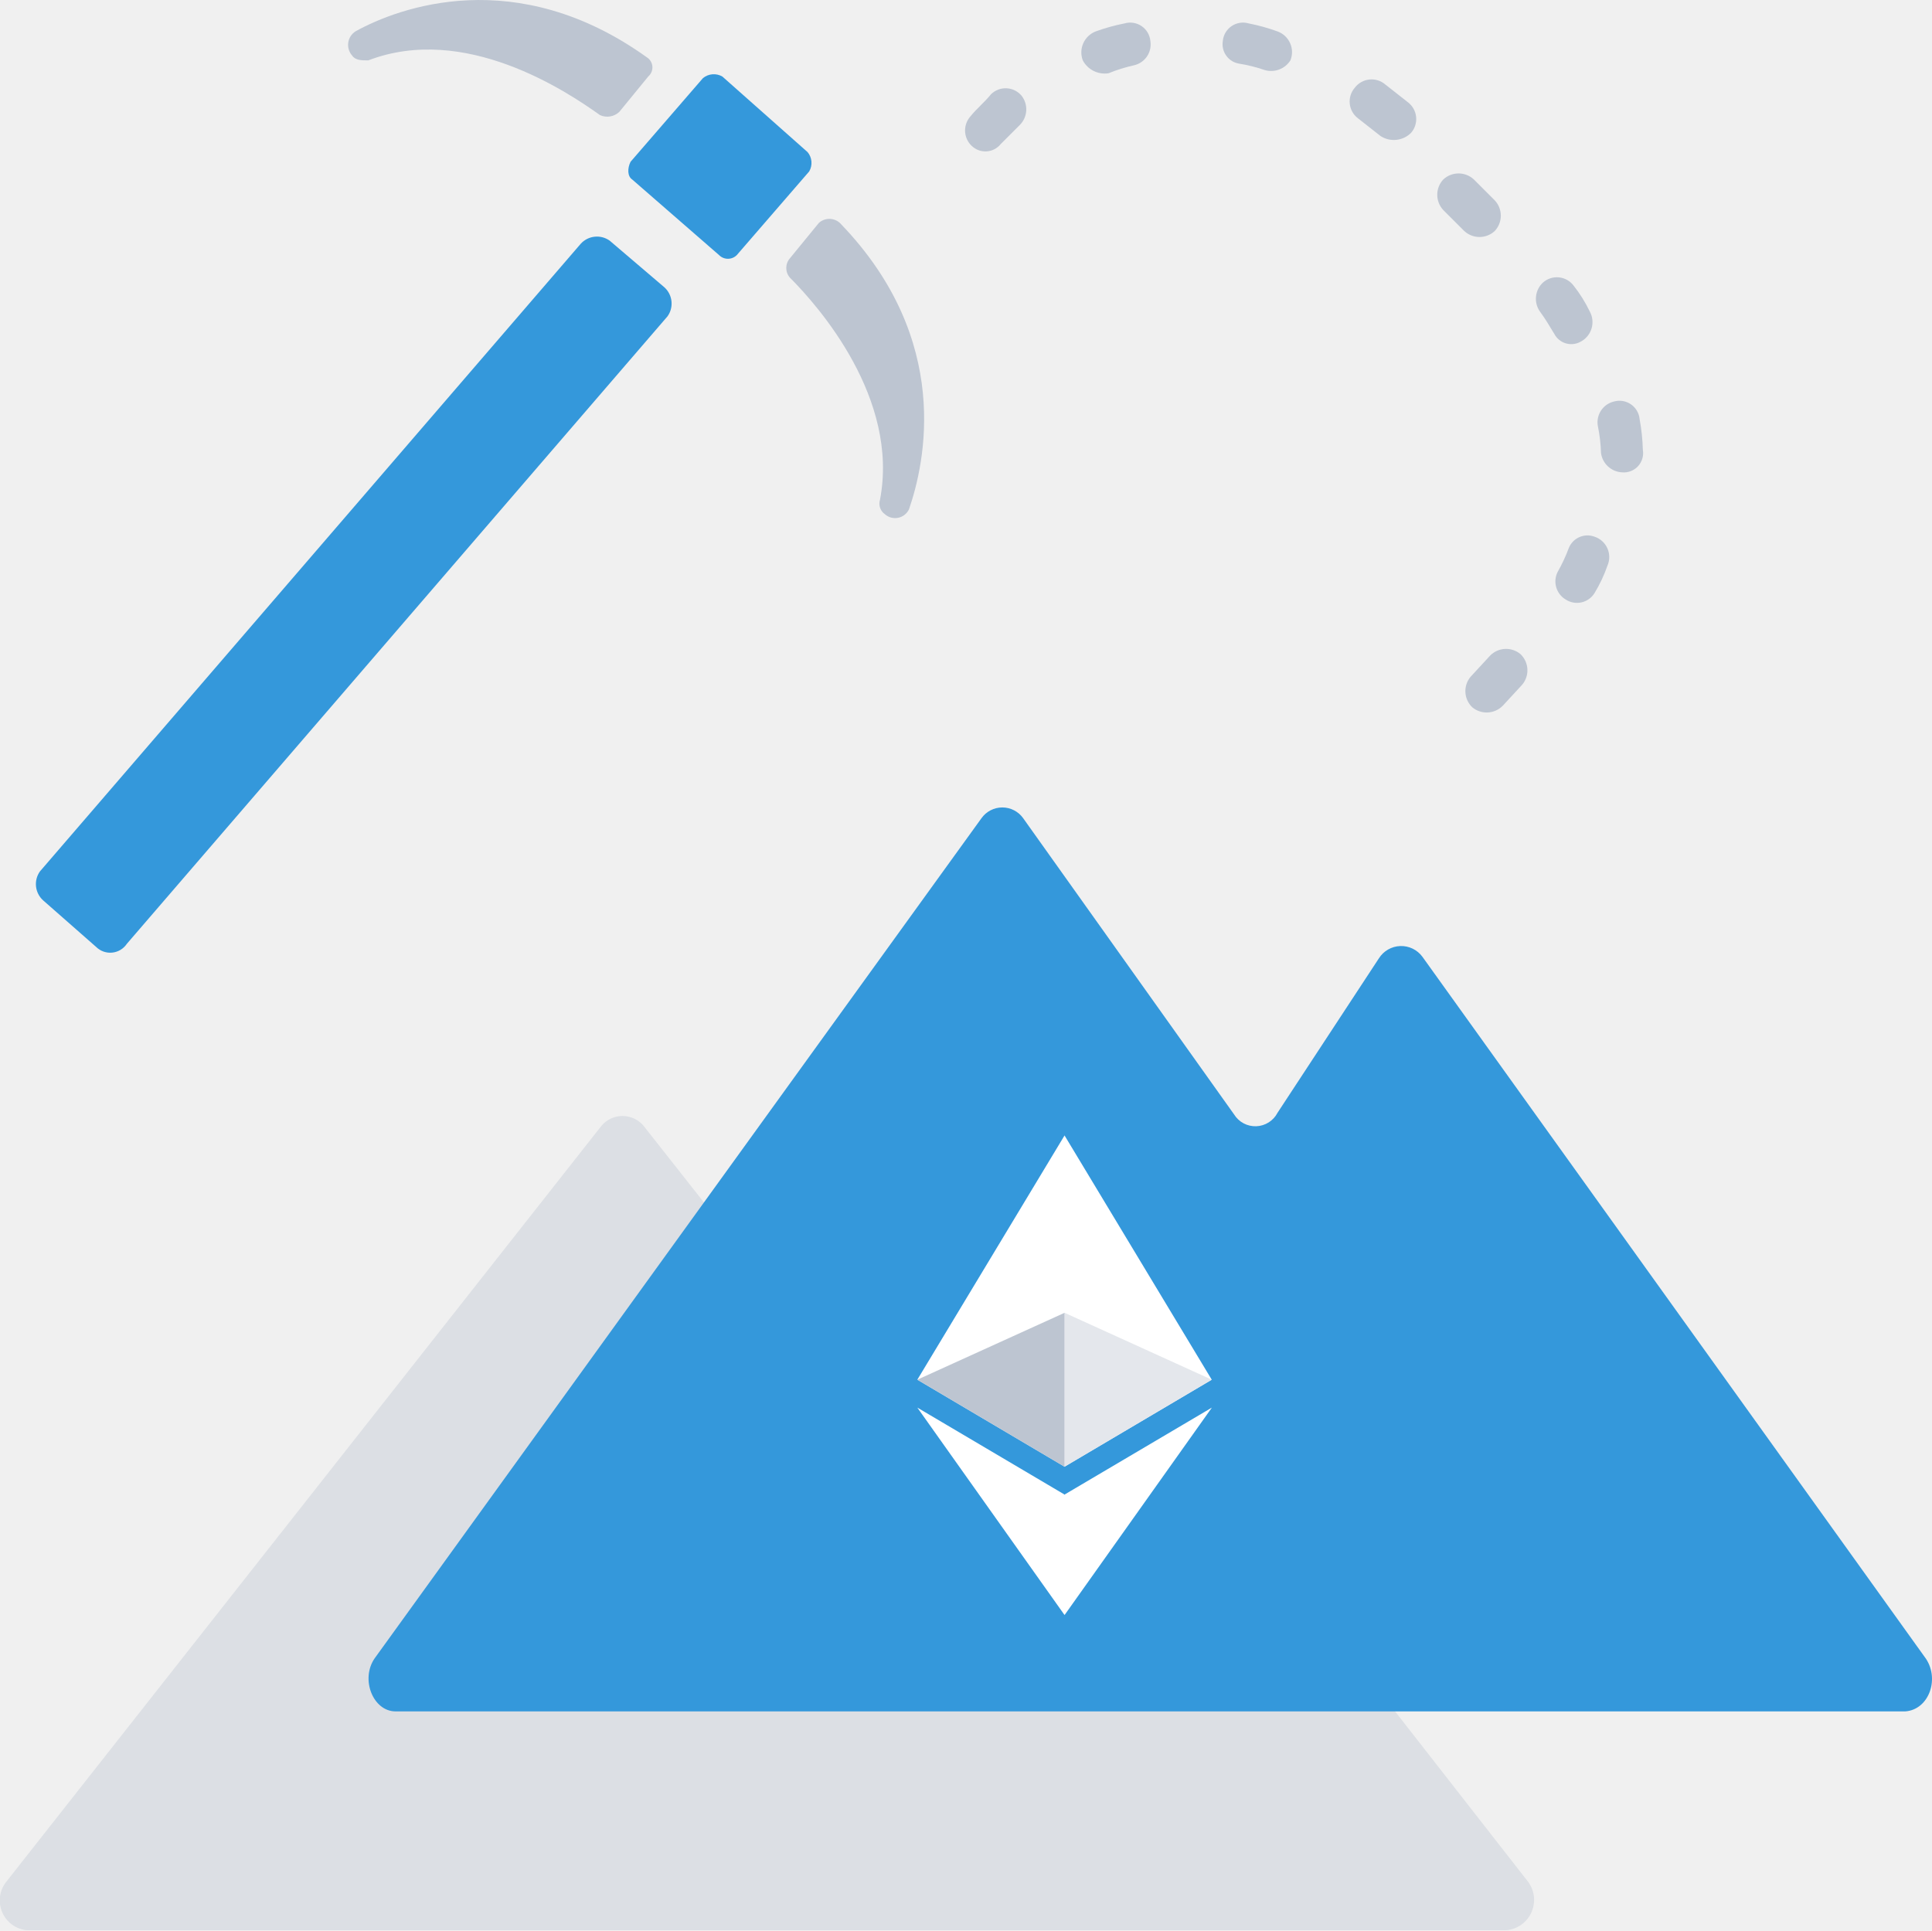
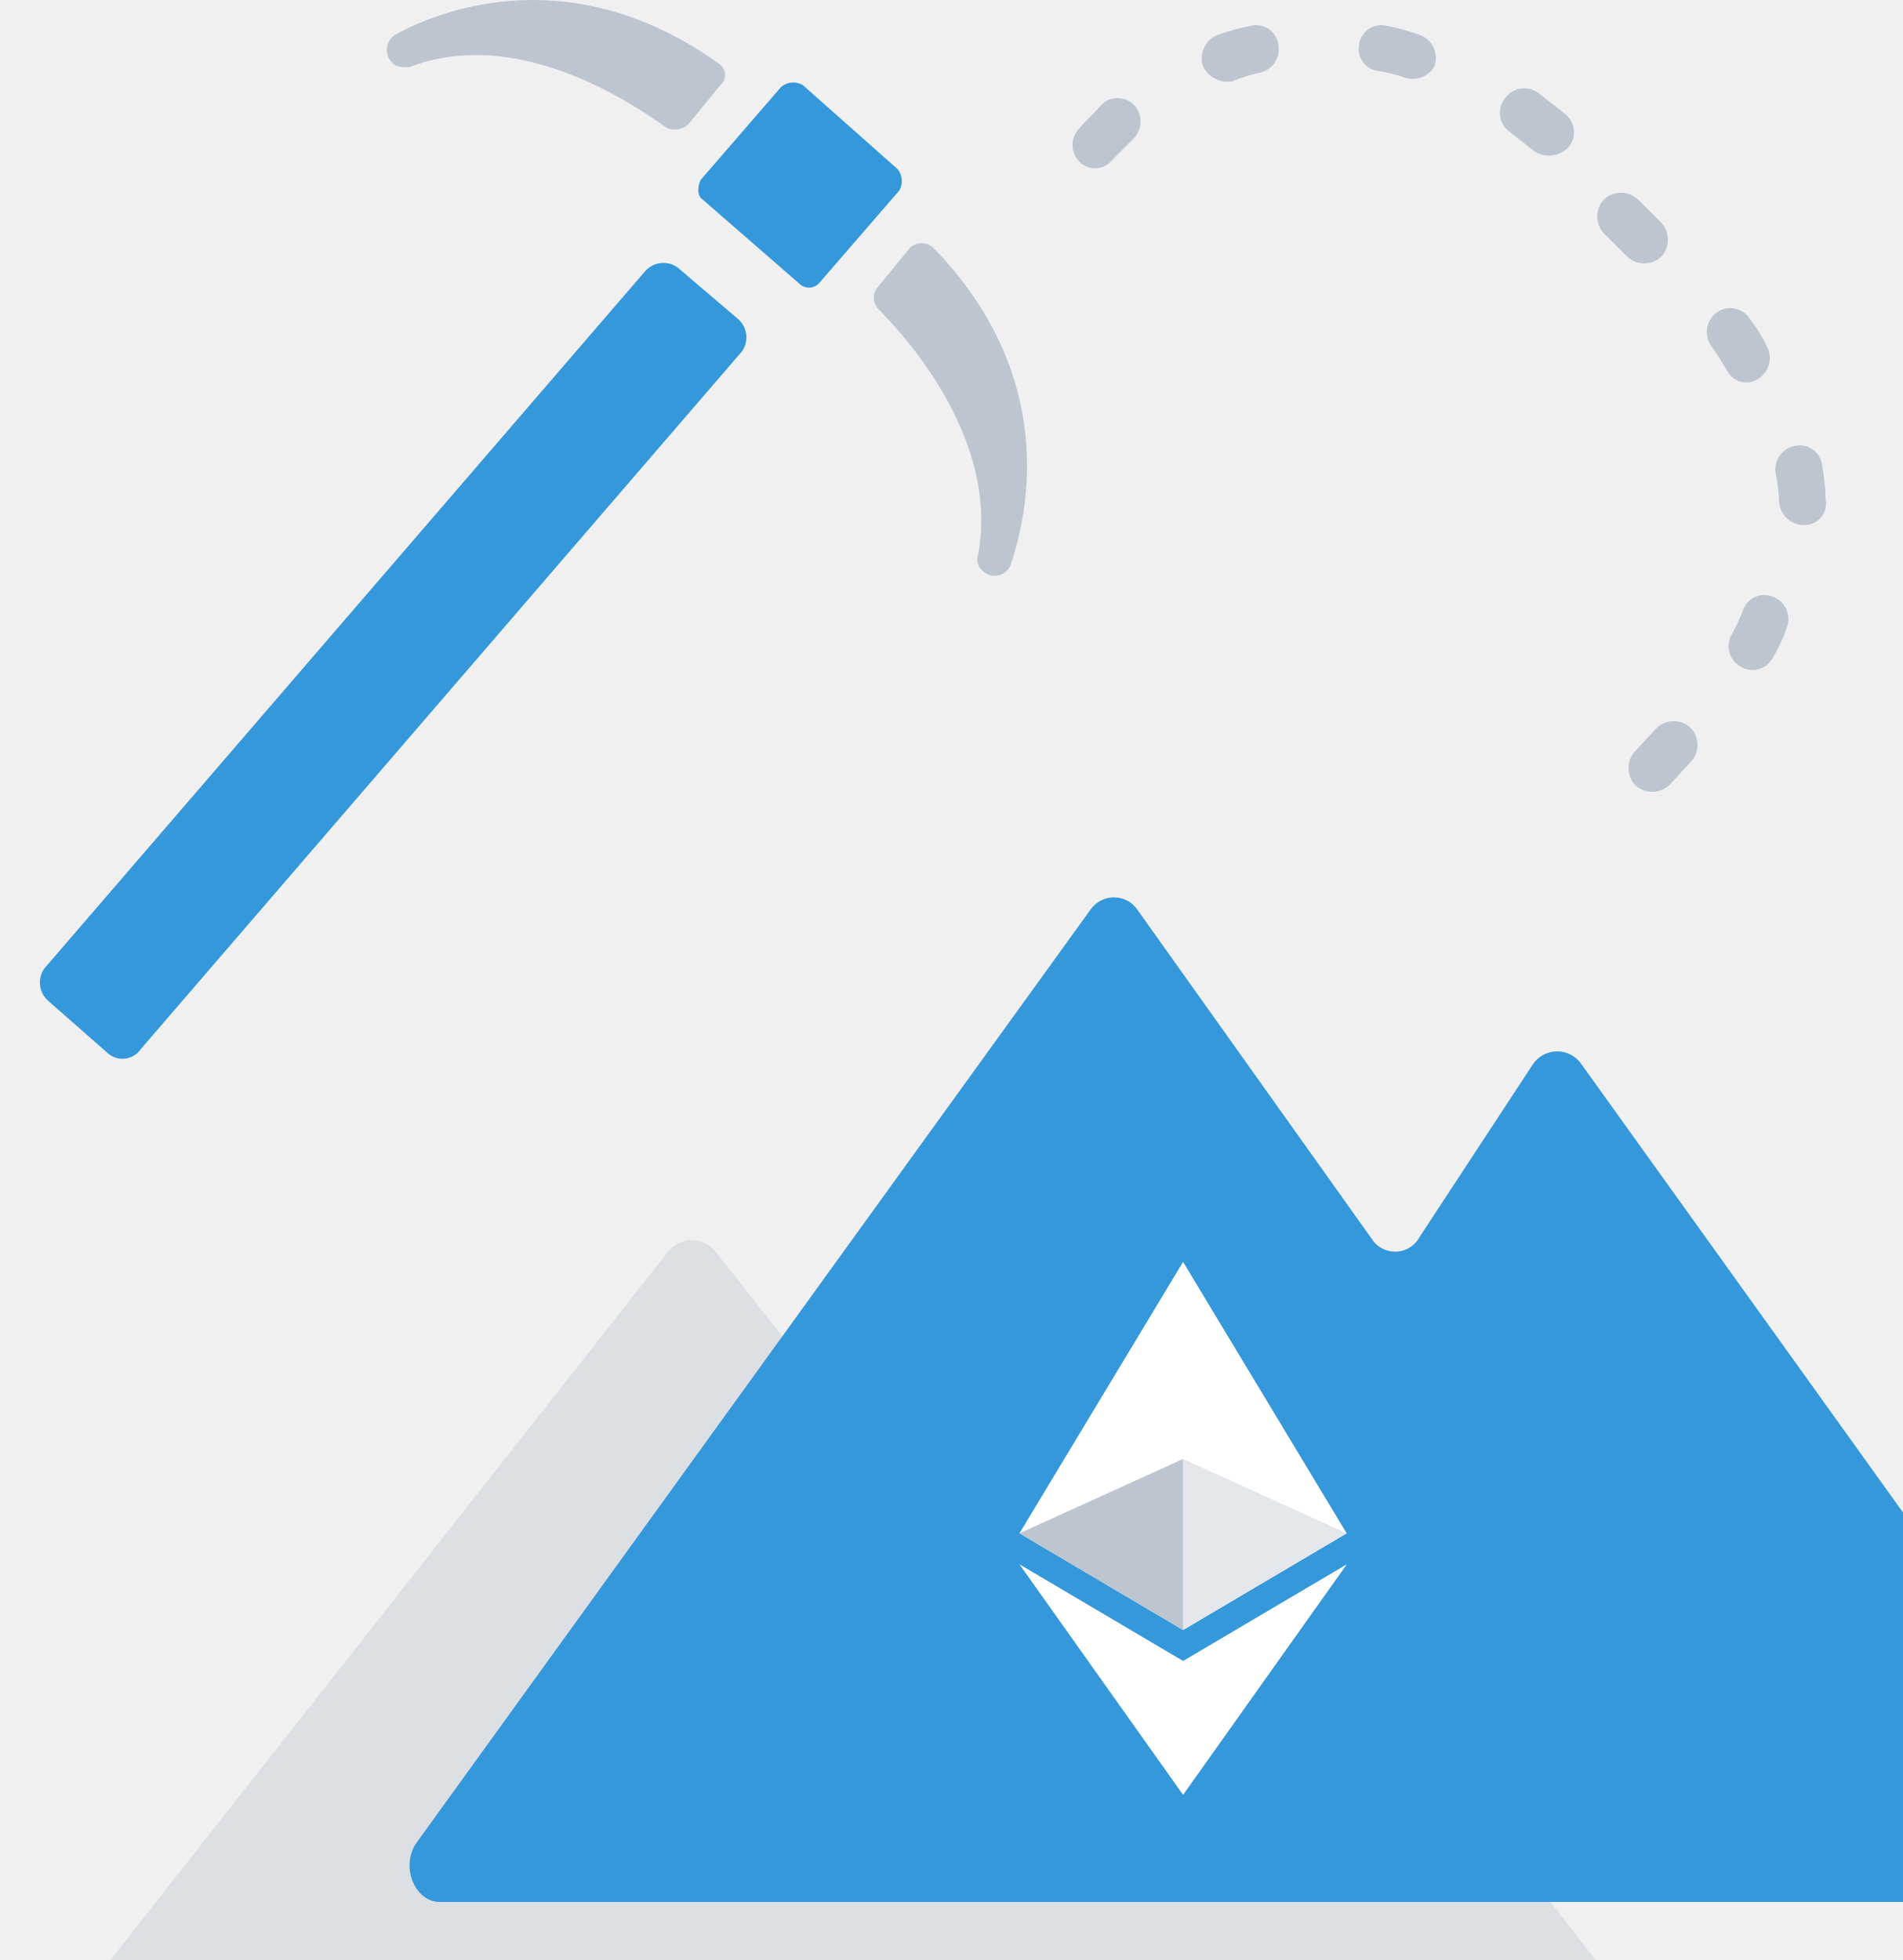
- <svg xmlns="http://www.w3.org/2000/svg" viewBox="0 0 120.048 119.953">
+ <svg xmlns="http://www.w3.org/2000/svg" viewBox="0 0 106.37 109.6">
  <defs>
    <style>
      .cls-1, .cls-3 {
        fill: #bdc5d1;
      }

      .cls-1 {
        opacity: 0.4;
      }

      .cls-2 {
        fill: #3498db;
      }

      .cls-4 {
        fill: #fff;
      }

      .cls-5 {
        fill: #e4e7ec;
      }
    </style>
  </defs>
  <g id="icon-51" transform="translate(-0.019 -0.047)">
    <path id="Path_1" data-name="Path 1" class="cls-1" d="M94.9,116.9,64.3,77.7a1.645,1.645,0,0,0-2.6.1l-6.1,8.6a1.647,1.647,0,0,1-2.6.1L40,70a1.708,1.708,0,0,0-2.6,0L.4,117a1.861,1.861,0,0,0,1.3,3H93.6A1.891,1.891,0,0,0,94.9,116.9Z" />
    <path id="Path_2" data-name="Path 2" class="cls-2" d="M119.6,103,88.4,59.5a1.637,1.637,0,0,0-2.7.1l-6.3,9.6a1.553,1.553,0,0,1-2.7.1L63.6,50.9a1.589,1.589,0,0,0-2.6,0L23.3,103.1c-.9,1.3-.1,3.3,1.3,3.3h93.8C119.9,106.3,120.6,104.3,119.6,103Z" />
    <path id="Path_3" data-name="Path 3" class="cls-2" d="M6,58.9,2.7,56a1.363,1.363,0,0,1-.2-1.8l33.6-39a1.363,1.363,0,0,1,1.8-.2l3.4,2.9a1.363,1.363,0,0,1,.2,1.8L7.9,58.7A1.242,1.242,0,0,1,6,58.9Z" />
    <path id="Path_4" data-name="Path 4" class="cls-2" d="M44.7,15.9l-5.4-4.7c-.3-.2-.3-.7-.1-1.1l4.5-5.2a1.063,1.063,0,0,1,1.2-.1l5.3,4.7a1.048,1.048,0,0,1,.1,1.2l-4.5,5.2A.776.776,0,0,1,44.7,15.9Z" />
    <path id="Path_5" data-name="Path 5" class="cls-3" d="M40.3,4.8,38.5,7a1.091,1.091,0,0,1-1.2.2c-2.1-1.5-8.4-5.7-14.4-3.4-.4,0-.8,0-1-.3h0A1,1,0,0,1,22.1,2c2.7-1.5,10-4.2,18.1,1.6A.744.744,0,0,1,40.3,4.8Z" />
    <path id="Path_6" data-name="Path 6" class="cls-3" d="M50.9,13.9l-1.8,2.2a.913.913,0,0,0,0,1.2c1.8,1.8,6.8,7.5,5.6,13.8a.806.806,0,0,0,.3.9h0a.956.956,0,0,0,1.5-.3c1-2.9,2.7-10.5-4.2-17.7A.972.972,0,0,0,50.9,13.9Z" />
    <g id="Group_1" data-name="Group 1">
      <path id="Path_7" data-name="Path 7" class="cls-3" d="M91.5,44h0a1.39,1.39,0,0,1-.1-1.9l1.2-1.3a1.39,1.39,0,0,1,1.9-.1h0a1.39,1.39,0,0,1,.1,1.9l-1.2,1.3A1.4,1.4,0,0,1,91.5,44Z" />
      <path id="Path_8" data-name="Path 8" class="cls-3" d="M97.3,37.3h0a1.31,1.31,0,0,1-.5-1.7,10.092,10.092,0,0,0,.7-1.5,1.252,1.252,0,0,1,1.6-.7h0a1.332,1.332,0,0,1,.8,1.8,8.864,8.864,0,0,1-.8,1.7A1.283,1.283,0,0,1,97.3,37.3Z" />
      <path id="Path_9" data-name="Path 9" class="cls-3" d="M100.8,29.4h0a1.389,1.389,0,0,1-1.3-1.2,9.853,9.853,0,0,0-.2-1.7,1.326,1.326,0,0,1,1-1.5h0a1.258,1.258,0,0,1,1.6,1.1,12.253,12.253,0,0,1,.2,1.9A1.2,1.2,0,0,1,100.8,29.4Z" />
      <path id="Path_10" data-name="Path 10" class="cls-3" d="M96.6,20.8c-.3-.5-.6-1-.9-1.4a1.377,1.377,0,0,1,.2-1.8h0a1.3,1.3,0,0,1,1.9.2,8.636,8.636,0,0,1,1,1.6,1.375,1.375,0,0,1-.6,1.9h0A1.191,1.191,0,0,1,96.6,20.8Z" />
      <path id="Path_11" data-name="Path 11" class="cls-3" d="M91,14.4l-1.3-1.3a1.391,1.391,0,0,1,0-1.9h0a1.391,1.391,0,0,1,1.9,0l1.3,1.3a1.391,1.391,0,0,1,0,1.9h0A1.391,1.391,0,0,1,91,14.4Z" />
      <path id="Path_12" data-name="Path 12" class="cls-3" d="M85.8,8.5,84.4,7.4a1.309,1.309,0,0,1-.2-1.9h0a1.309,1.309,0,0,1,1.9-.2l1.4,1.1a1.309,1.309,0,0,1,.2,1.9h0A1.513,1.513,0,0,1,85.8,8.5Z" />
      <path id="Path_13" data-name="Path 13" class="cls-3" d="M60.5,9.2h0a1.316,1.316,0,0,1-.2-1.9c.4-.5.9-.9,1.3-1.4a1.294,1.294,0,0,1,1.9.1h0a1.374,1.374,0,0,1-.1,1.8L62.2,9A1.22,1.22,0,0,1,60.5,9.2Z" />
      <path id="Path_14" data-name="Path 14" class="cls-3" d="M67.3,3.8h0A1.4,1.4,0,0,1,68.1,2a12.09,12.09,0,0,1,1.8-.5,1.258,1.258,0,0,1,1.6,1.1h0a1.326,1.326,0,0,1-1,1.5,9.83,9.83,0,0,0-1.6.5A1.545,1.545,0,0,1,67.3,3.8Z" />
      <path id="Path_15" data-name="Path 15" class="cls-3" d="M78.6,4.4A9.363,9.363,0,0,0,77,4a1.224,1.224,0,0,1-1-1.4h0a1.258,1.258,0,0,1,1.6-1.1,12.091,12.091,0,0,1,1.8.5,1.367,1.367,0,0,1,.8,1.8h0A1.422,1.422,0,0,1,78.6,4.4Z" />
    </g>
    <g id="ethereum" transform="translate(57.019 70.609)">
      <path id="Path_18" data-name="Path 18" class="cls-4" d="M125.366,0l-.2.679V20.385l.2.2,9.147-5.407Z" transform="translate(-116.219)" />
      <path id="Path_19" data-name="Path 19" class="cls-4" d="M9.147,0,0,15.177l9.147,5.407V0Z" />
      <path id="Path_20" data-name="Path 20" class="cls-4" d="M126.5,241.991l-.113.137v7.02l.113.329,9.153-12.89Z" transform="translate(-117.351 -219.675)" />
      <path id="Path_21" data-name="Path 21" class="cls-4" d="M9.147,249.475v-7.486L0,236.585Z" transform="translate(0 -219.673)" />
      <path id="Path_22" data-name="Path 22" class="cls-5" d="M127.961,163.723l9.147-5.407-9.147-4.158Z" transform="translate(-118.814 -143.139)" />
      <path id="Path_23" data-name="Path 23" class="cls-3" d="M0,158.316l9.147,5.407v-9.564Z" transform="translate(0 -143.138)" />
    </g>
  </g>
</svg>
